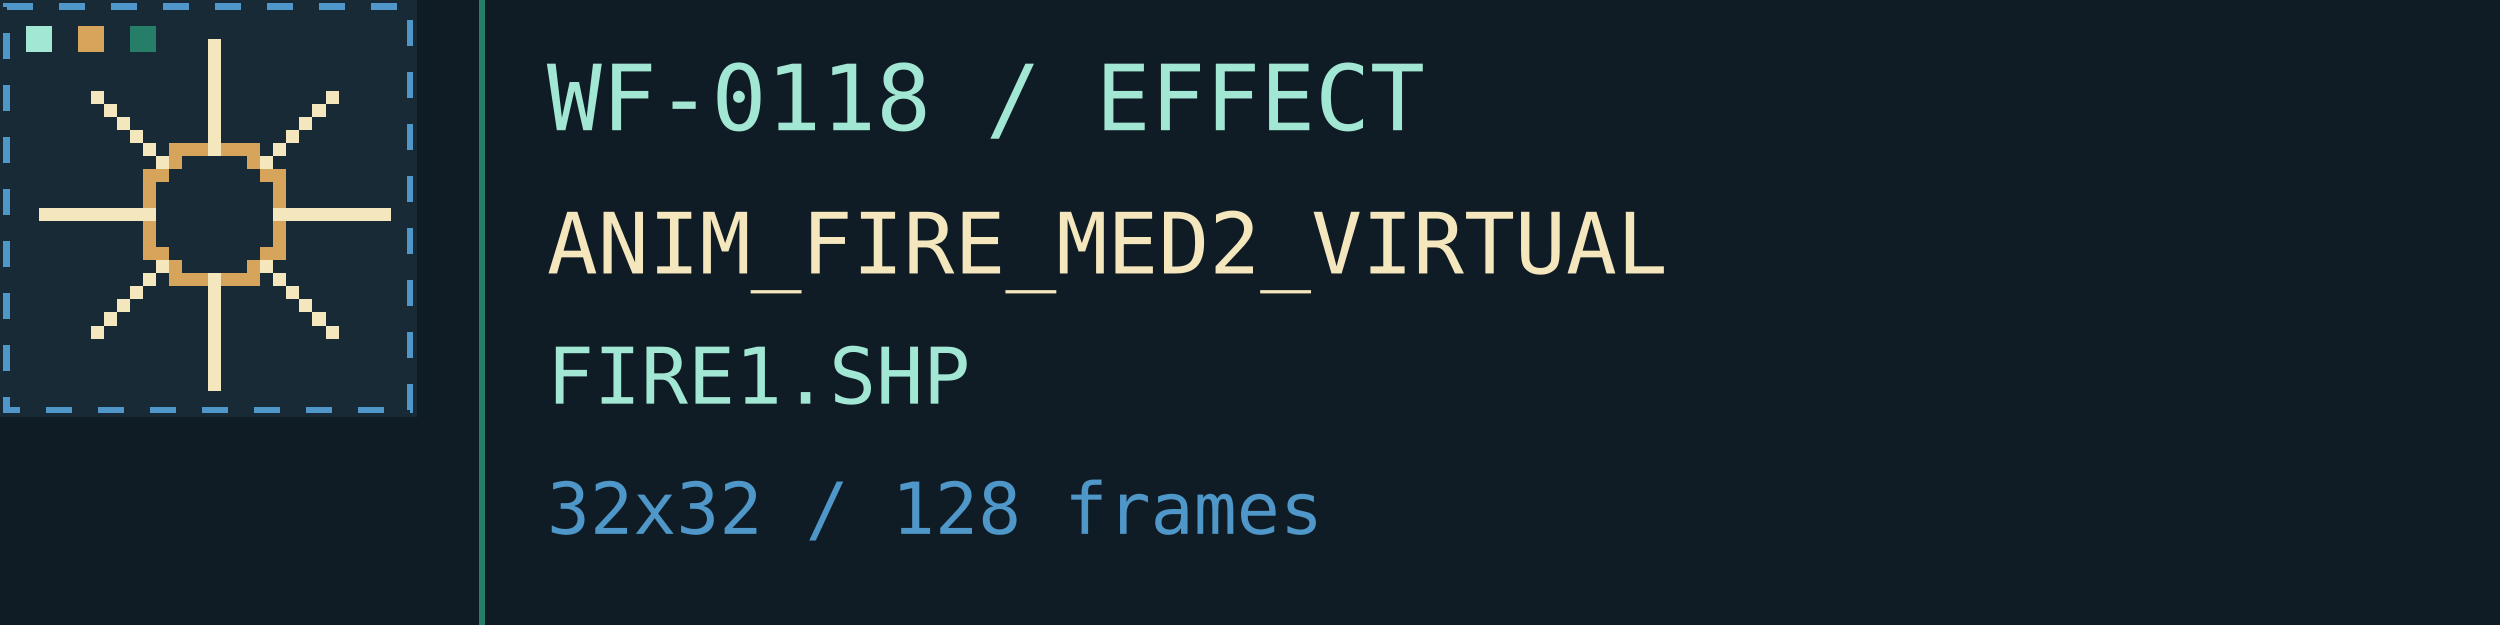
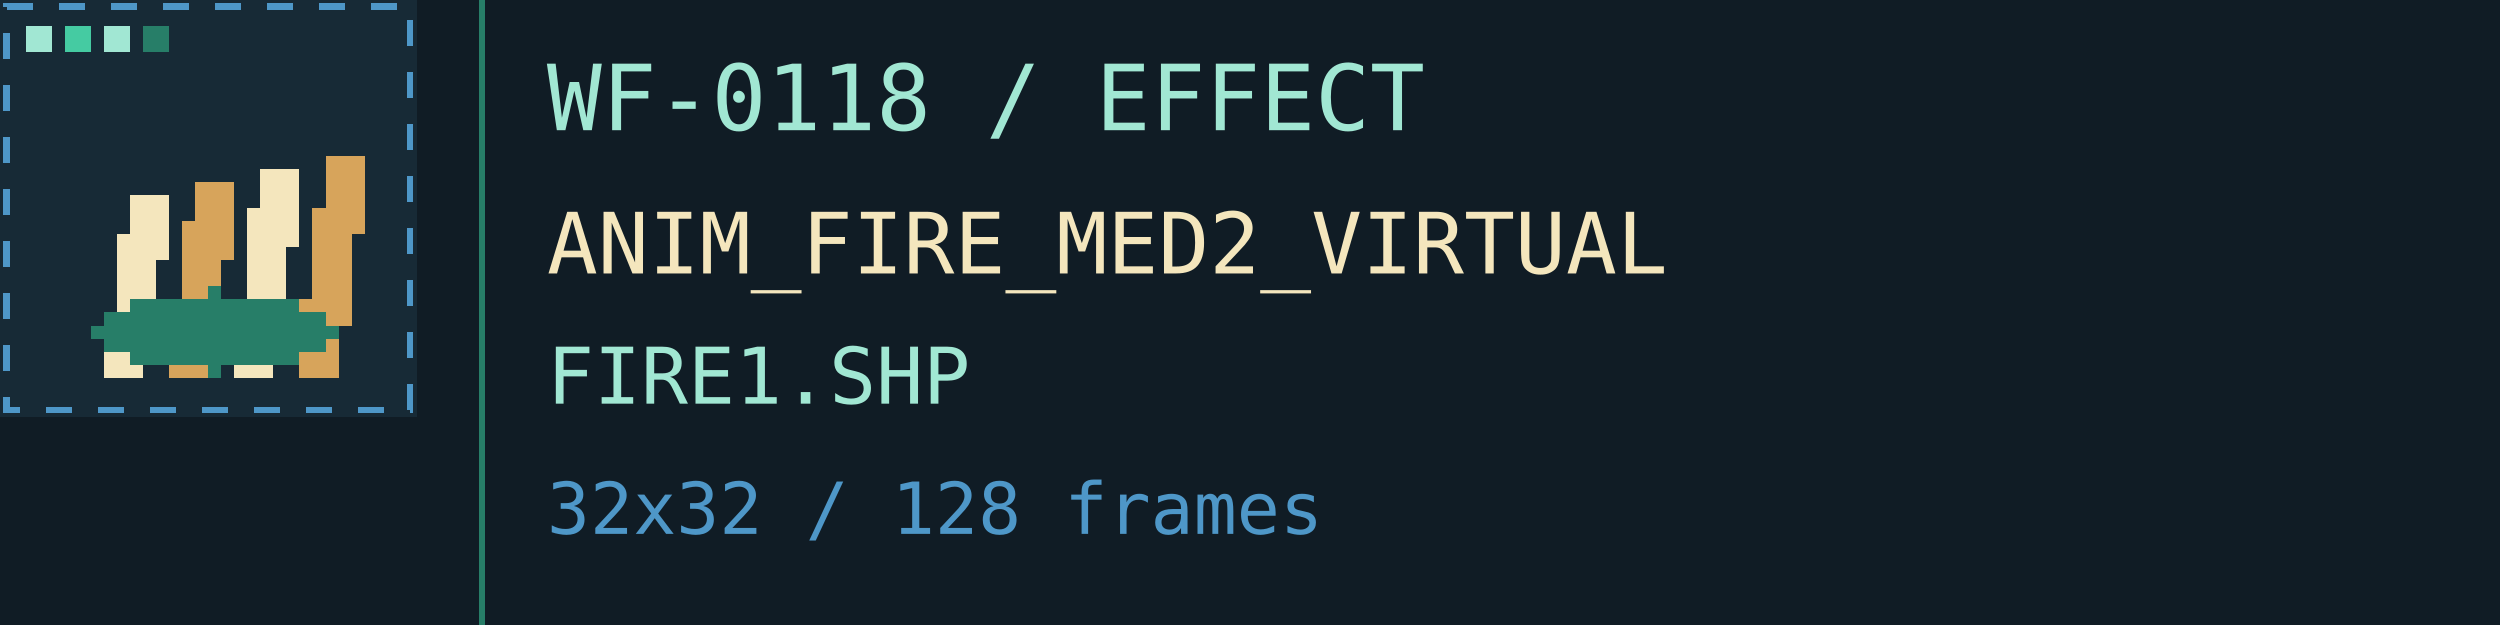
<svg xmlns="http://www.w3.org/2000/svg" viewBox="0 0 192 48" width="576" height="144" shape-rendering="crispEdges" role="img" aria-label="WF-0118 effect ANIM_FIRE_MED2_VIRTUAL original wireframe">
  <rect width="192" height="48" fill="#101c25" />
  <rect width="32" height="32" fill="#172a36" />
  <rect x="0.5" y="0.5" width="31" height="31" fill="none" stroke="#4e97c8" stroke-dasharray="2 2" stroke-width="0.5" />
  <rect x="2" y="2" width="2" height="1" fill="#a1e7d3" />
-   <rect x="6" y="2" width="2" height="1" fill="#d7a45b" />
-   <rect x="10" y="2" width="2" height="1" fill="#277e68" />
+   <rect x="5" y="2" width="2" height="1" fill="#45cba2" />
+   <rect x="8" y="2" width="2" height="1" fill="#a1e7d3" />
+   <rect x="11" y="2" width="2" height="1" fill="#277e68" />
  <rect x="2" y="3" width="2" height="1" fill="#a1e7d3" />
-   <rect x="6" y="3" width="2" height="1" fill="#d7a45b" />
-   <rect x="10" y="3" width="2" height="1" fill="#277e68" />
-   <rect x="16" y="3" width="1" height="1" fill="#f4e6bd" />
-   <rect x="16" y="4" width="1" height="1" fill="#f4e6bd" />
-   <rect x="16" y="5" width="1" height="1" fill="#f4e6bd" />
-   <rect x="16" y="6" width="1" height="1" fill="#f4e6bd" />
-   <rect x="7" y="7" width="1" height="1" fill="#f4e6bd" />
-   <rect x="16" y="7" width="1" height="1" fill="#f4e6bd" />
-   <rect x="25" y="7" width="1" height="1" fill="#f4e6bd" />
-   <rect x="8" y="8" width="1" height="1" fill="#f4e6bd" />
-   <rect x="16" y="8" width="1" height="1" fill="#f4e6bd" />
-   <rect x="24" y="8" width="1" height="1" fill="#f4e6bd" />
-   <rect x="9" y="9" width="1" height="1" fill="#f4e6bd" />
-   <rect x="16" y="9" width="1" height="1" fill="#f4e6bd" />
-   <rect x="23" y="9" width="1" height="1" fill="#f4e6bd" />
-   <rect x="10" y="10" width="1" height="1" fill="#f4e6bd" />
-   <rect x="16" y="10" width="1" height="1" fill="#f4e6bd" />
-   <rect x="22" y="10" width="1" height="1" fill="#f4e6bd" />
-   <rect x="11" y="11" width="1" height="1" fill="#f4e6bd" />
-   <rect x="13" y="11" width="3" height="1" fill="#d7a45b" />
-   <rect x="16" y="11" width="1" height="1" fill="#f4e6bd" />
-   <rect x="17" y="11" width="3" height="1" fill="#d7a45b" />
-   <rect x="21" y="11" width="1" height="1" fill="#f4e6bd" />
-   <rect x="12" y="12" width="1" height="1" fill="#f4e6bd" />
-   <rect x="13" y="12" width="1" height="1" fill="#d7a45b" />
-   <rect x="19" y="12" width="1" height="1" fill="#d7a45b" />
-   <rect x="20" y="12" width="1" height="1" fill="#f4e6bd" />
-   <rect x="11" y="13" width="2" height="1" fill="#d7a45b" />
-   <rect x="20" y="13" width="2" height="1" fill="#d7a45b" />
-   <rect x="11" y="14" width="1" height="1" fill="#d7a45b" />
-   <rect x="21" y="14" width="1" height="1" fill="#d7a45b" />
-   <rect x="11" y="15" width="1" height="1" fill="#d7a45b" />
-   <rect x="21" y="15" width="1" height="1" fill="#d7a45b" />
-   <rect x="3" y="16" width="9" height="1" fill="#f4e6bd" />
-   <rect x="21" y="16" width="9" height="1" fill="#f4e6bd" />
-   <rect x="11" y="17" width="1" height="1" fill="#d7a45b" />
-   <rect x="21" y="17" width="1" height="1" fill="#d7a45b" />
-   <rect x="11" y="18" width="1" height="1" fill="#d7a45b" />
-   <rect x="21" y="18" width="1" height="1" fill="#d7a45b" />
-   <rect x="11" y="19" width="2" height="1" fill="#d7a45b" />
-   <rect x="20" y="19" width="2" height="1" fill="#d7a45b" />
-   <rect x="12" y="20" width="1" height="1" fill="#f4e6bd" />
-   <rect x="13" y="20" width="1" height="1" fill="#d7a45b" />
-   <rect x="19" y="20" width="1" height="1" fill="#d7a45b" />
-   <rect x="20" y="20" width="1" height="1" fill="#f4e6bd" />
-   <rect x="11" y="21" width="1" height="1" fill="#f4e6bd" />
-   <rect x="13" y="21" width="3" height="1" fill="#d7a45b" />
-   <rect x="16" y="21" width="1" height="1" fill="#f4e6bd" />
-   <rect x="17" y="21" width="3" height="1" fill="#d7a45b" />
-   <rect x="21" y="21" width="1" height="1" fill="#f4e6bd" />
-   <rect x="10" y="22" width="1" height="1" fill="#f4e6bd" />
-   <rect x="16" y="22" width="1" height="1" fill="#f4e6bd" />
-   <rect x="22" y="22" width="1" height="1" fill="#f4e6bd" />
+   <rect x="5" y="3" width="2" height="1" fill="#45cba2" />
+   <rect x="8" y="3" width="2" height="1" fill="#a1e7d3" />
+   <rect x="11" y="3" width="2" height="1" fill="#277e68" />
+   <rect x="25" y="12" width="3" height="1" fill="#d7a45b" />
+   <rect x="20" y="13" width="3" height="1" fill="#f4e6bd" />
+   <rect x="25" y="13" width="3" height="1" fill="#d7a45b" />
+   <rect x="15" y="14" width="3" height="1" fill="#d7a45b" />
+   <rect x="20" y="14" width="3" height="1" fill="#f4e6bd" />
+   <rect x="25" y="14" width="3" height="1" fill="#d7a45b" />
+   <rect x="10" y="15" width="3" height="1" fill="#f4e6bd" />
+   <rect x="15" y="15" width="3" height="1" fill="#d7a45b" />
+   <rect x="20" y="15" width="3" height="1" fill="#f4e6bd" />
+   <rect x="25" y="15" width="3" height="1" fill="#d7a45b" />
+   <rect x="10" y="16" width="3" height="1" fill="#f4e6bd" />
+   <rect x="15" y="16" width="3" height="1" fill="#d7a45b" />
+   <rect x="19" y="16" width="4" height="1" fill="#f4e6bd" />
+   <rect x="24" y="16" width="4" height="1" fill="#d7a45b" />
+   <rect x="10" y="17" width="3" height="1" fill="#f4e6bd" />
+   <rect x="14" y="17" width="4" height="1" fill="#d7a45b" />
+   <rect x="19" y="17" width="4" height="1" fill="#f4e6bd" />
+   <rect x="24" y="17" width="4" height="1" fill="#d7a45b" />
+   <rect x="9" y="18" width="4" height="1" fill="#f4e6bd" />
+   <rect x="14" y="18" width="4" height="1" fill="#d7a45b" />
+   <rect x="19" y="18" width="4" height="1" fill="#f4e6bd" />
+   <rect x="24" y="18" width="3" height="1" fill="#d7a45b" />
+   <rect x="9" y="19" width="4" height="1" fill="#f4e6bd" />
+   <rect x="14" y="19" width="4" height="1" fill="#d7a45b" />
+   <rect x="19" y="19" width="3" height="1" fill="#f4e6bd" />
+   <rect x="24" y="19" width="3" height="1" fill="#d7a45b" />
+   <rect x="9" y="20" width="3" height="1" fill="#f4e6bd" />
+   <rect x="14" y="20" width="3" height="1" fill="#d7a45b" />
+   <rect x="19" y="20" width="3" height="1" fill="#f4e6bd" />
+   <rect x="24" y="20" width="3" height="1" fill="#d7a45b" />
+   <rect x="9" y="21" width="3" height="1" fill="#f4e6bd" />
+   <rect x="14" y="21" width="3" height="1" fill="#d7a45b" />
+   <rect x="19" y="21" width="3" height="1" fill="#f4e6bd" />
+   <rect x="24" y="21" width="3" height="1" fill="#d7a45b" />
+   <rect x="9" y="22" width="3" height="1" fill="#f4e6bd" />
+   <rect x="14" y="22" width="2" height="1" fill="#d7a45b" />
+   <rect x="16" y="22" width="1" height="1" fill="#277e68" />
+   <rect x="19" y="22" width="3" height="1" fill="#f4e6bd" />
+   <rect x="24" y="22" width="3" height="1" fill="#d7a45b" />
  <rect x="9" y="23" width="1" height="1" fill="#f4e6bd" />
-   <rect x="16" y="23" width="1" height="1" fill="#f4e6bd" />
-   <rect x="23" y="23" width="1" height="1" fill="#f4e6bd" />
-   <rect x="8" y="24" width="1" height="1" fill="#f4e6bd" />
-   <rect x="16" y="24" width="1" height="1" fill="#f4e6bd" />
-   <rect x="24" y="24" width="1" height="1" fill="#f4e6bd" />
-   <rect x="7" y="25" width="1" height="1" fill="#f4e6bd" />
-   <rect x="16" y="25" width="1" height="1" fill="#f4e6bd" />
-   <rect x="25" y="25" width="1" height="1" fill="#f4e6bd" />
-   <rect x="16" y="26" width="1" height="1" fill="#f4e6bd" />
-   <rect x="16" y="27" width="1" height="1" fill="#f4e6bd" />
-   <rect x="16" y="28" width="1" height="1" fill="#f4e6bd" />
-   <rect x="16" y="29" width="1" height="1" fill="#f4e6bd" />
+   <rect x="10" y="23" width="13" height="1" fill="#277e68" />
+   <rect x="23" y="23" width="4" height="1" fill="#d7a45b" />
+   <rect x="8" y="24" width="17" height="1" fill="#277e68" />
+   <rect x="25" y="24" width="2" height="1" fill="#d7a45b" />
+   <rect x="7" y="25" width="19" height="1" fill="#277e68" />
+   <rect x="8" y="26" width="17" height="1" fill="#277e68" />
+   <rect x="25" y="26" width="1" height="1" fill="#d7a45b" />
+   <rect x="8" y="27" width="2" height="1" fill="#f4e6bd" />
+   <rect x="10" y="27" width="13" height="1" fill="#277e68" />
+   <rect x="23" y="27" width="3" height="1" fill="#d7a45b" />
+   <rect x="8" y="28" width="3" height="1" fill="#f4e6bd" />
+   <rect x="13" y="28" width="3" height="1" fill="#d7a45b" />
+   <rect x="16" y="28" width="1" height="1" fill="#277e68" />
+   <rect x="18" y="28" width="3" height="1" fill="#f4e6bd" />
+   <rect x="23" y="28" width="3" height="1" fill="#d7a45b" />
  <line x1="37" y1="0" x2="37" y2="48" stroke="#277e68" stroke-width="0.5" />
  <g font-family="monospace" fill="#a1e7d3">
    <text x="42" y="10" font-size="7">WF-0118 / EFFECT</text>
    <text x="42" y="21" font-size="6.5" fill="#f4e6bd">ANIM_FIRE_MED2_VIRTUAL</text>
    <text x="42" y="31" font-size="6">FIRE1.SHP</text>
    <text x="42" y="41" font-size="5.5" fill="#4e97c8">32x32 / 128 frames</text>
  </g>
</svg>
